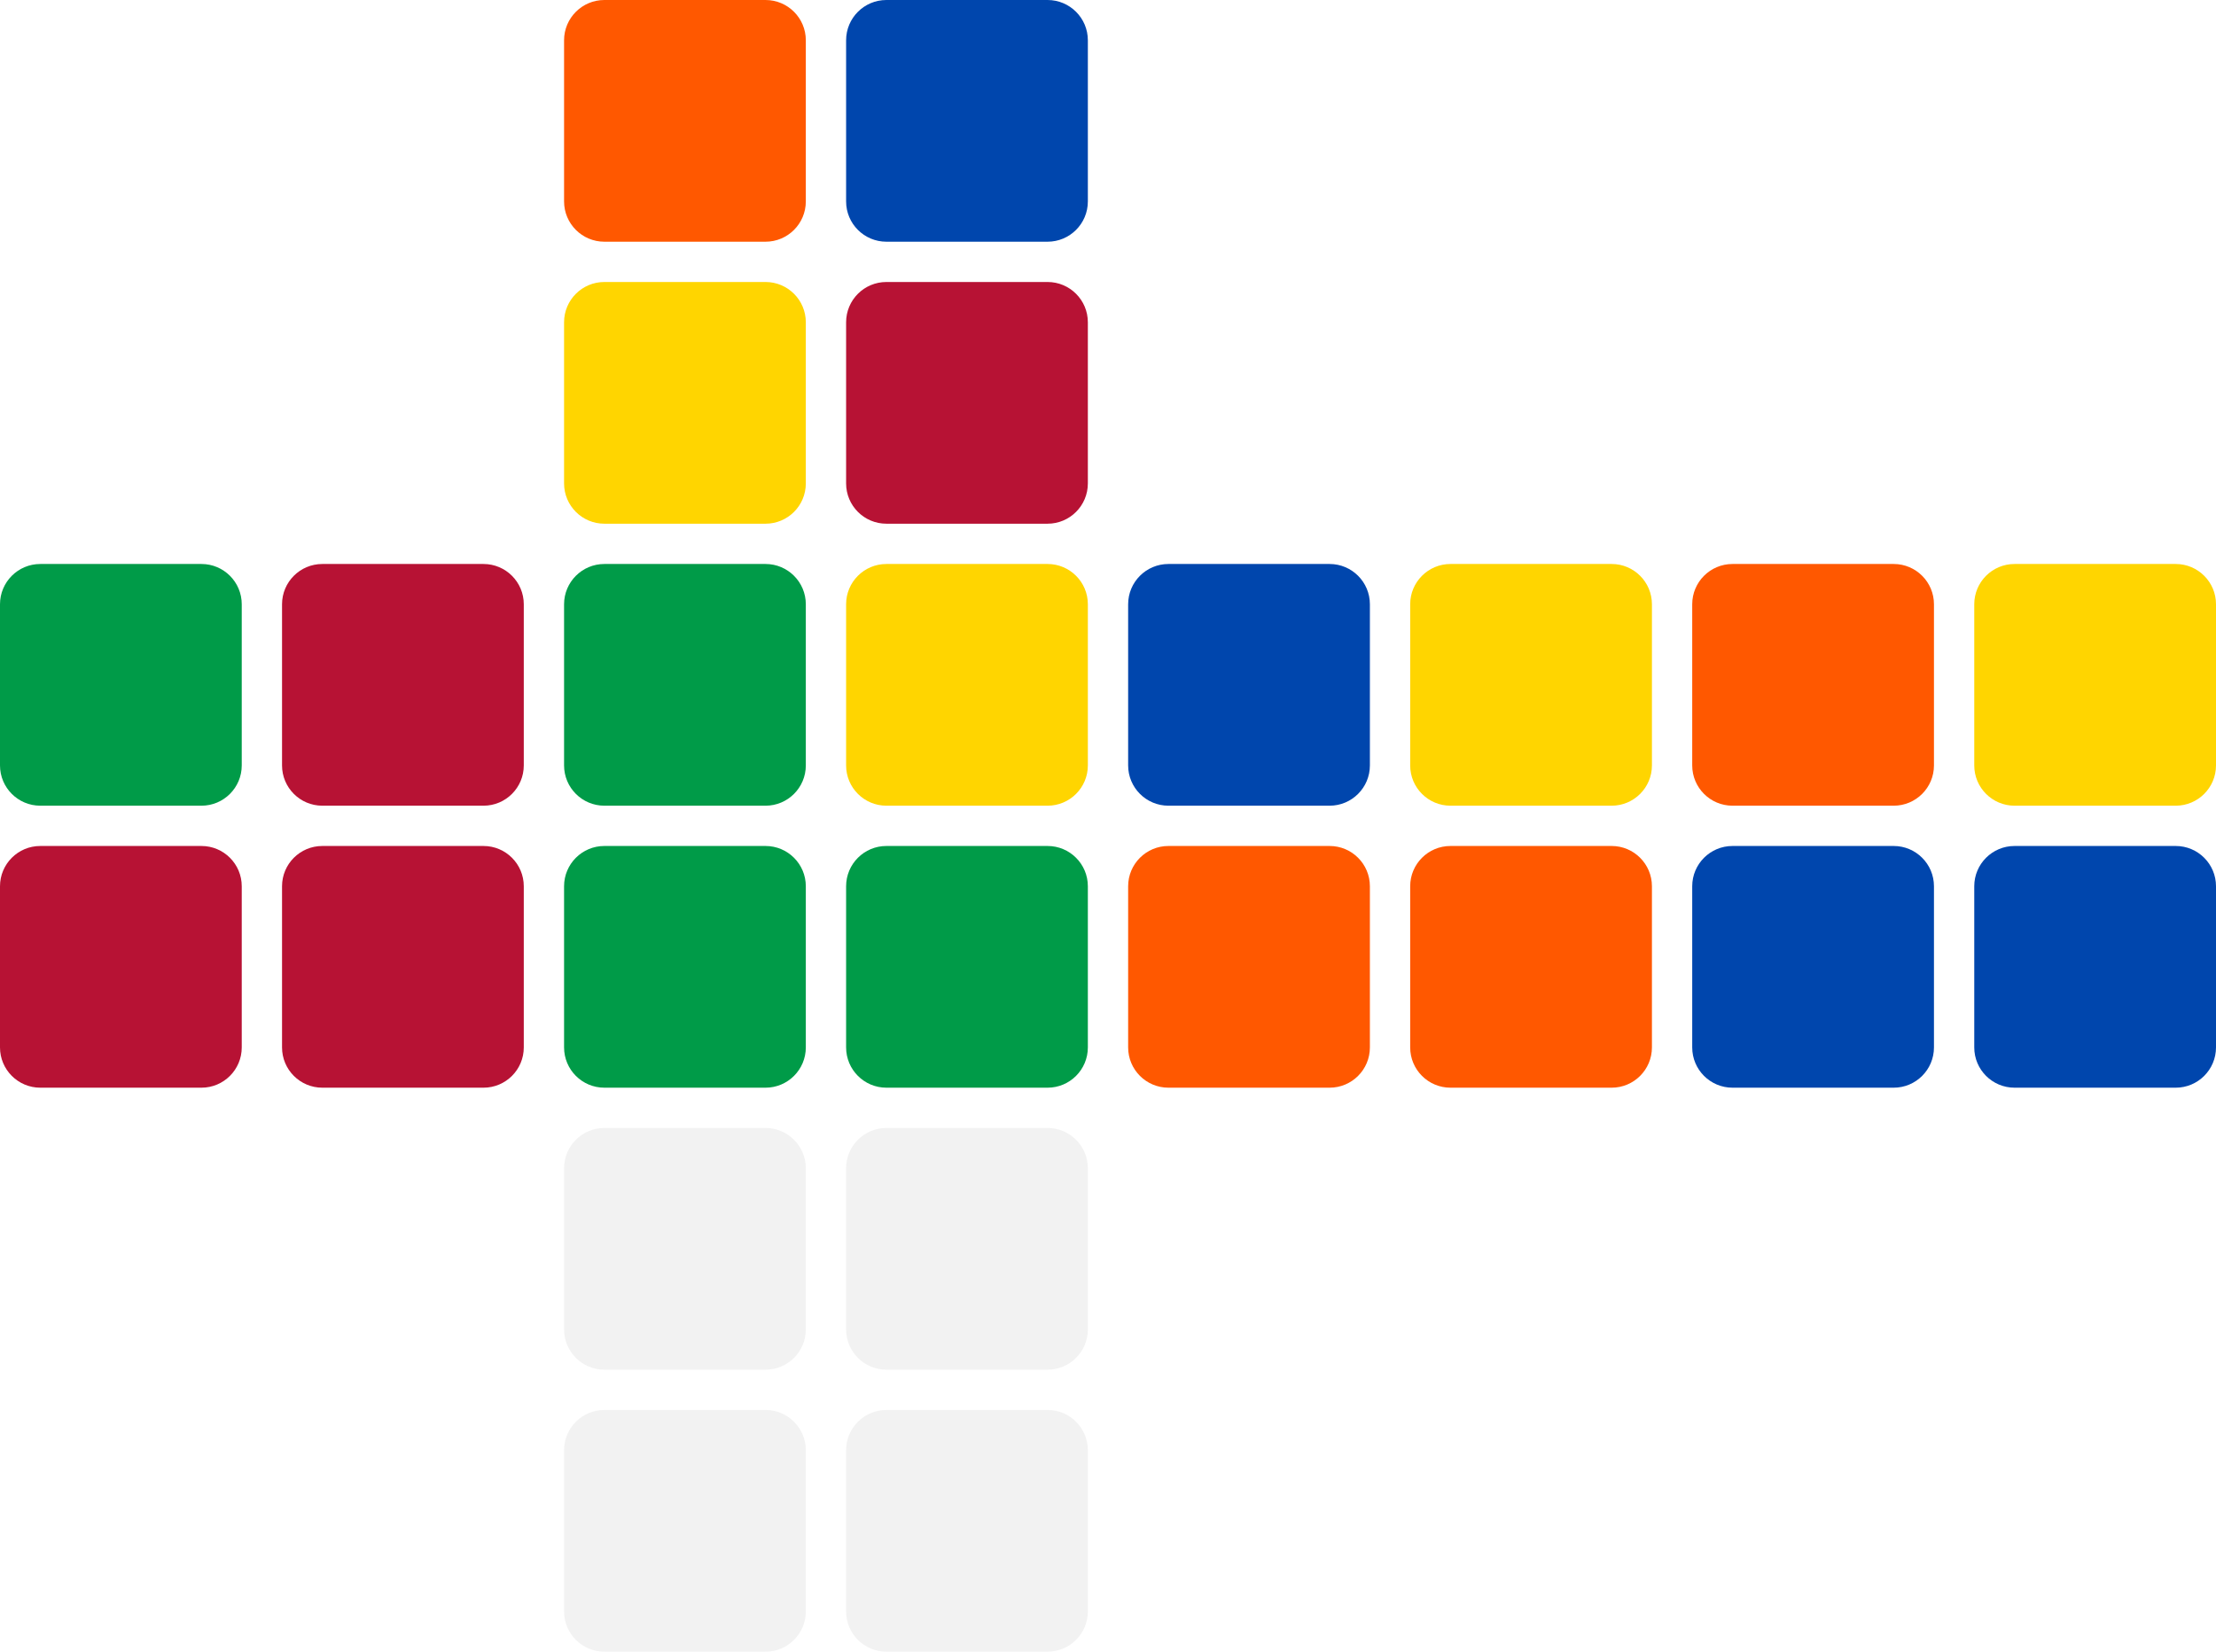
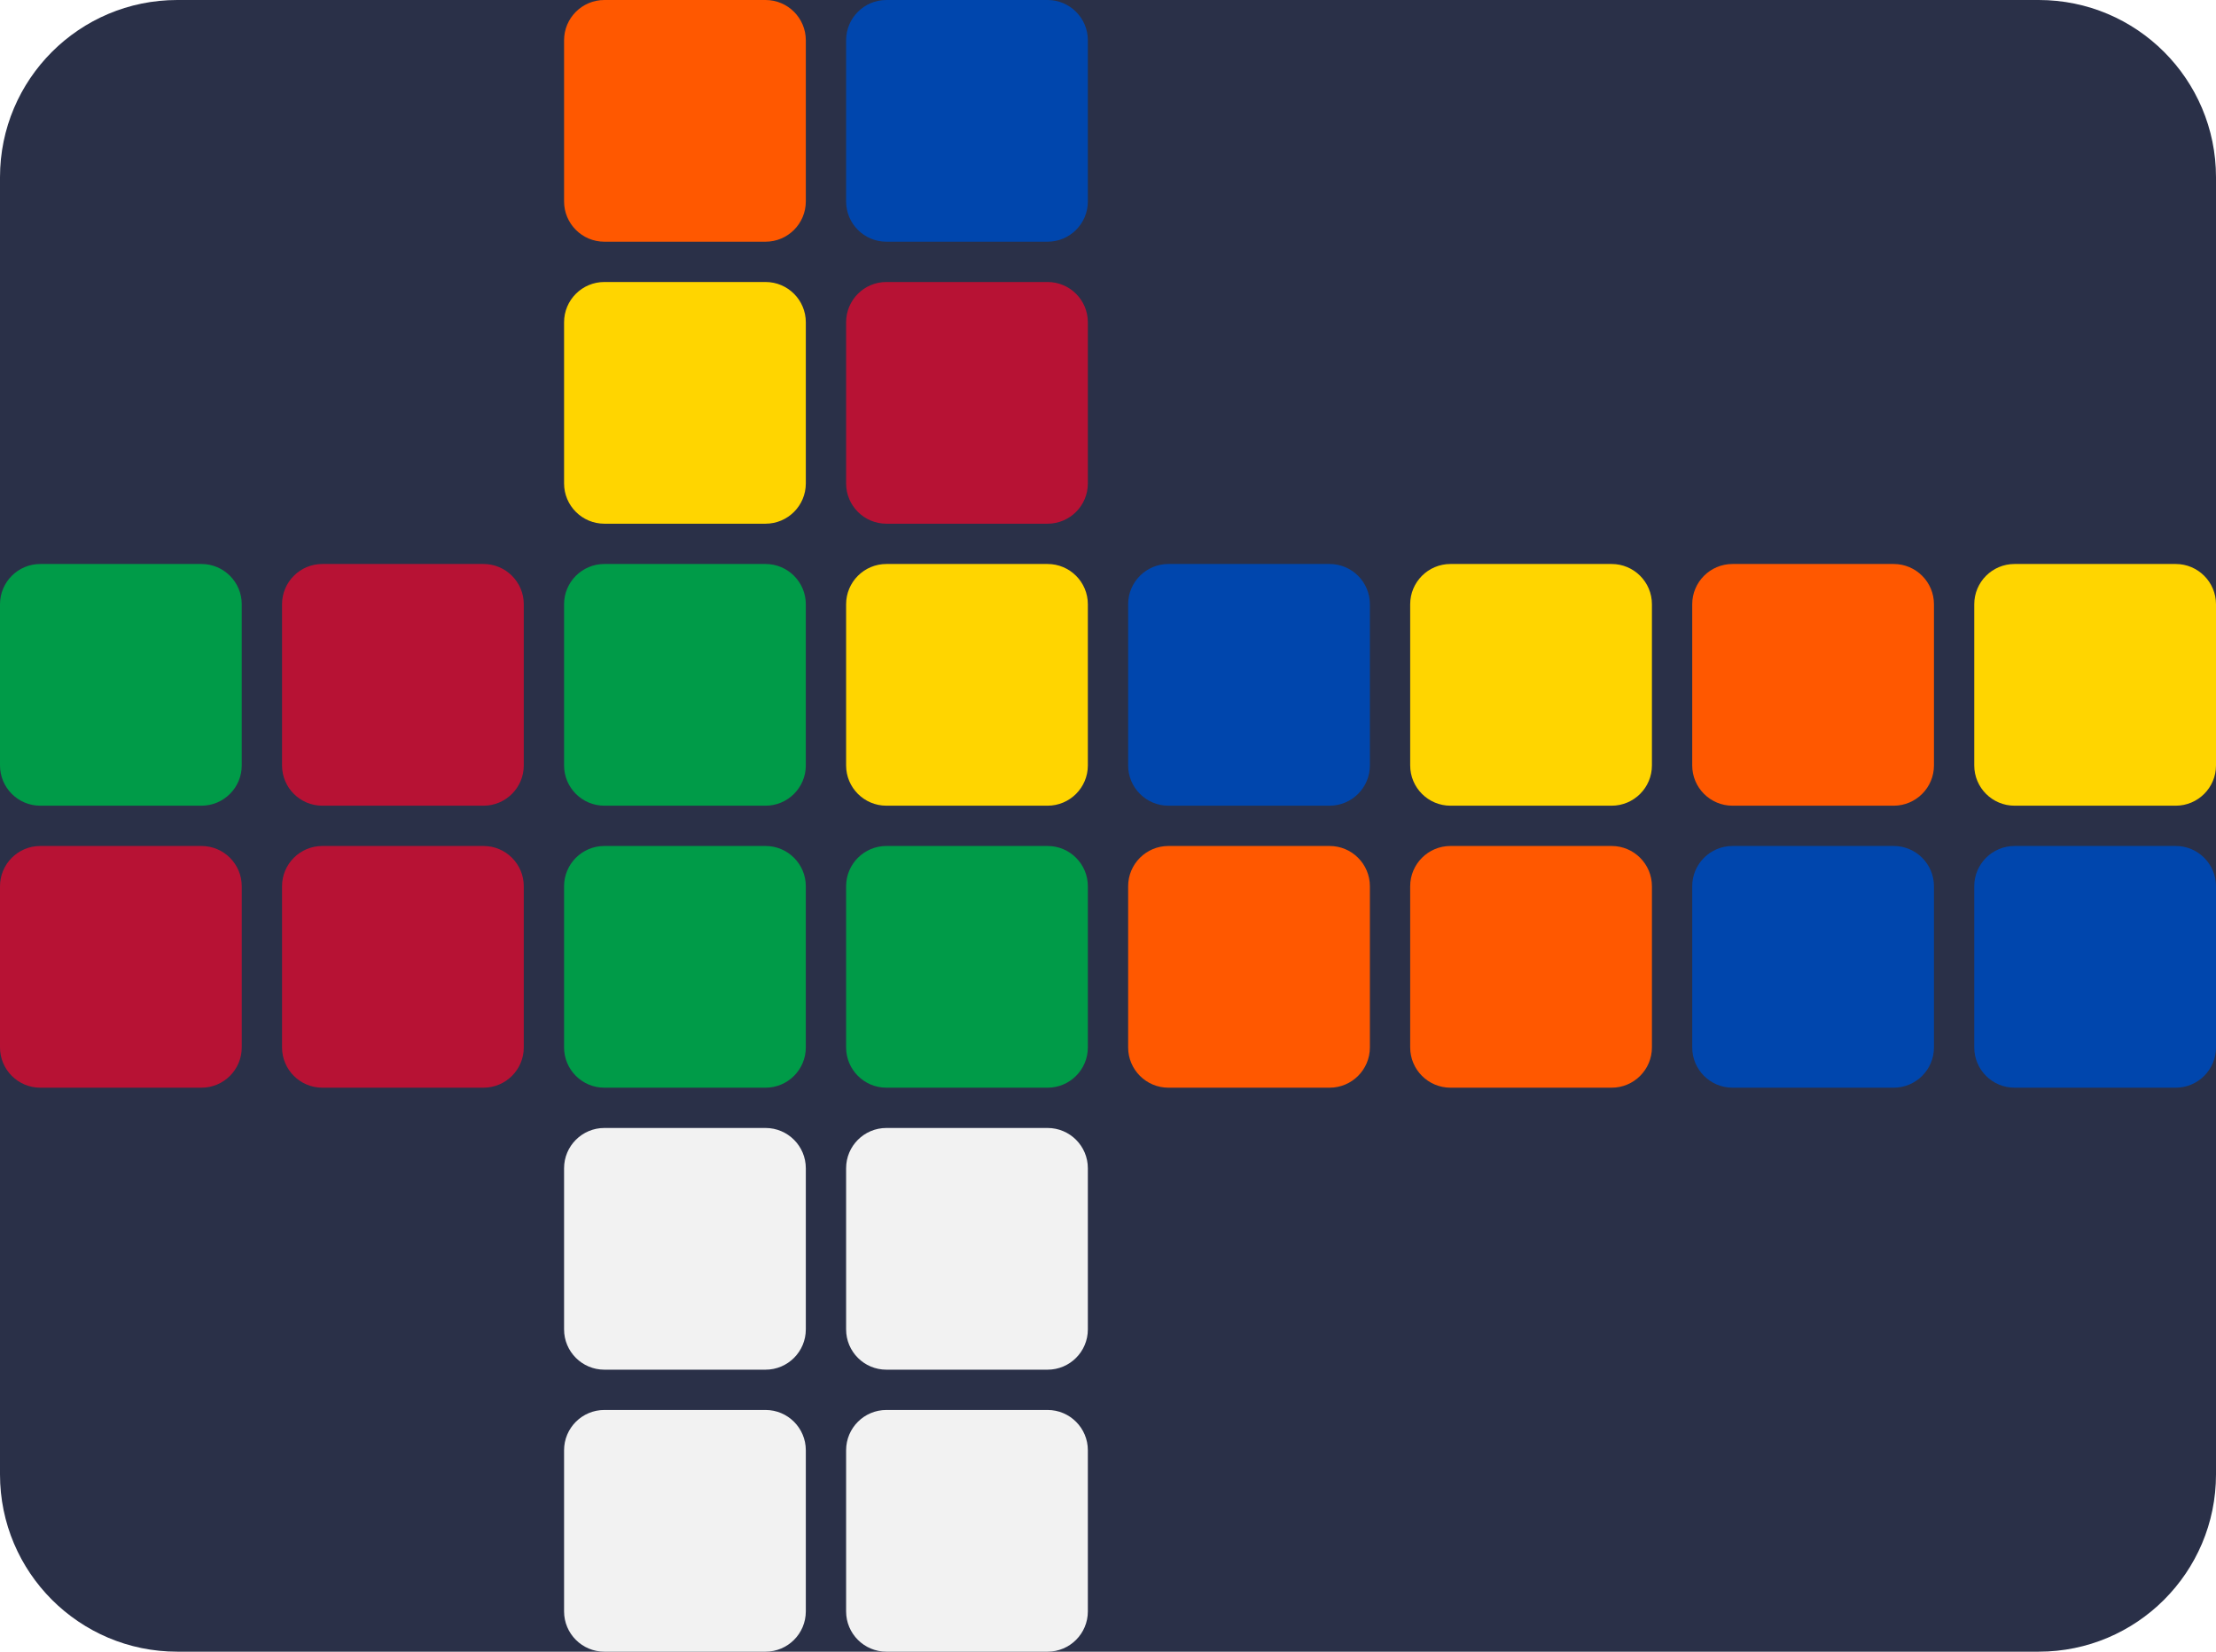
<svg xmlns="http://www.w3.org/2000/svg" viewBox="0 0 275 205">
+   <rect x="0" y="0" width="275" height="205" rx="22" fill="#2a3048" />
  <rect x="70" y="0" width="30" height="30" rx="5" fill="#ff5800" />
  <rect x="105" y="0" width="30" height="30" rx="5" fill="#0046ad" />
  <rect x="70" y="35" width="30" height="30" rx="5" fill="#ffd500" />
  <rect x="105" y="35" width="30" height="30" rx="5" fill="#b71234" />
  <rect x="0" y="70" width="30" height="30" rx="5" fill="#009b48" />
  <rect x="35" y="70" width="30" height="30" rx="5" fill="#b71234" />
  <rect x="0" y="105" width="30" height="30" rx="5" fill="#b71234" />
  <rect x="35" y="105" width="30" height="30" rx="5" fill="#b71234" />
  <rect x="70" y="70" width="30" height="30" rx="5" fill="#009b48" />
  <rect x="105" y="70" width="30" height="30" rx="5" fill="#ffd500" />
  <rect x="70" y="105" width="30" height="30" rx="5" fill="#009b48" />
  <rect x="105" y="105" width="30" height="30" rx="5" fill="#009b48" />
  <rect x="140" y="70" width="30" height="30" rx="5" fill="#0046ad" />
  <rect x="175" y="70" width="30" height="30" rx="5" fill="#ffd500" />
  <rect x="140" y="105" width="30" height="30" rx="5" fill="#ff5800" />
  <rect x="175" y="105" width="30" height="30" rx="5" fill="#ff5800" />
  <rect x="210" y="70" width="30" height="30" rx="5" fill="#ff5800" />
  <rect x="245" y="70" width="30" height="30" rx="5" fill="#ffd500" />
  <rect x="210" y="105" width="30" height="30" rx="5" fill="#0046ad" />
  <rect x="245" y="105" width="30" height="30" rx="5" fill="#0046ad" />
  <rect x="70" y="140" width="30" height="30" rx="5" fill="#f2f2f2" />
  <rect x="105" y="140" width="30" height="30" rx="5" fill="#f2f2f2" />
  <rect x="70" y="175" width="30" height="30" rx="5" fill="#f2f2f2" />
  <rect x="105" y="175" width="30" height="30" rx="5" fill="#f2f2f2" />
</svg>
